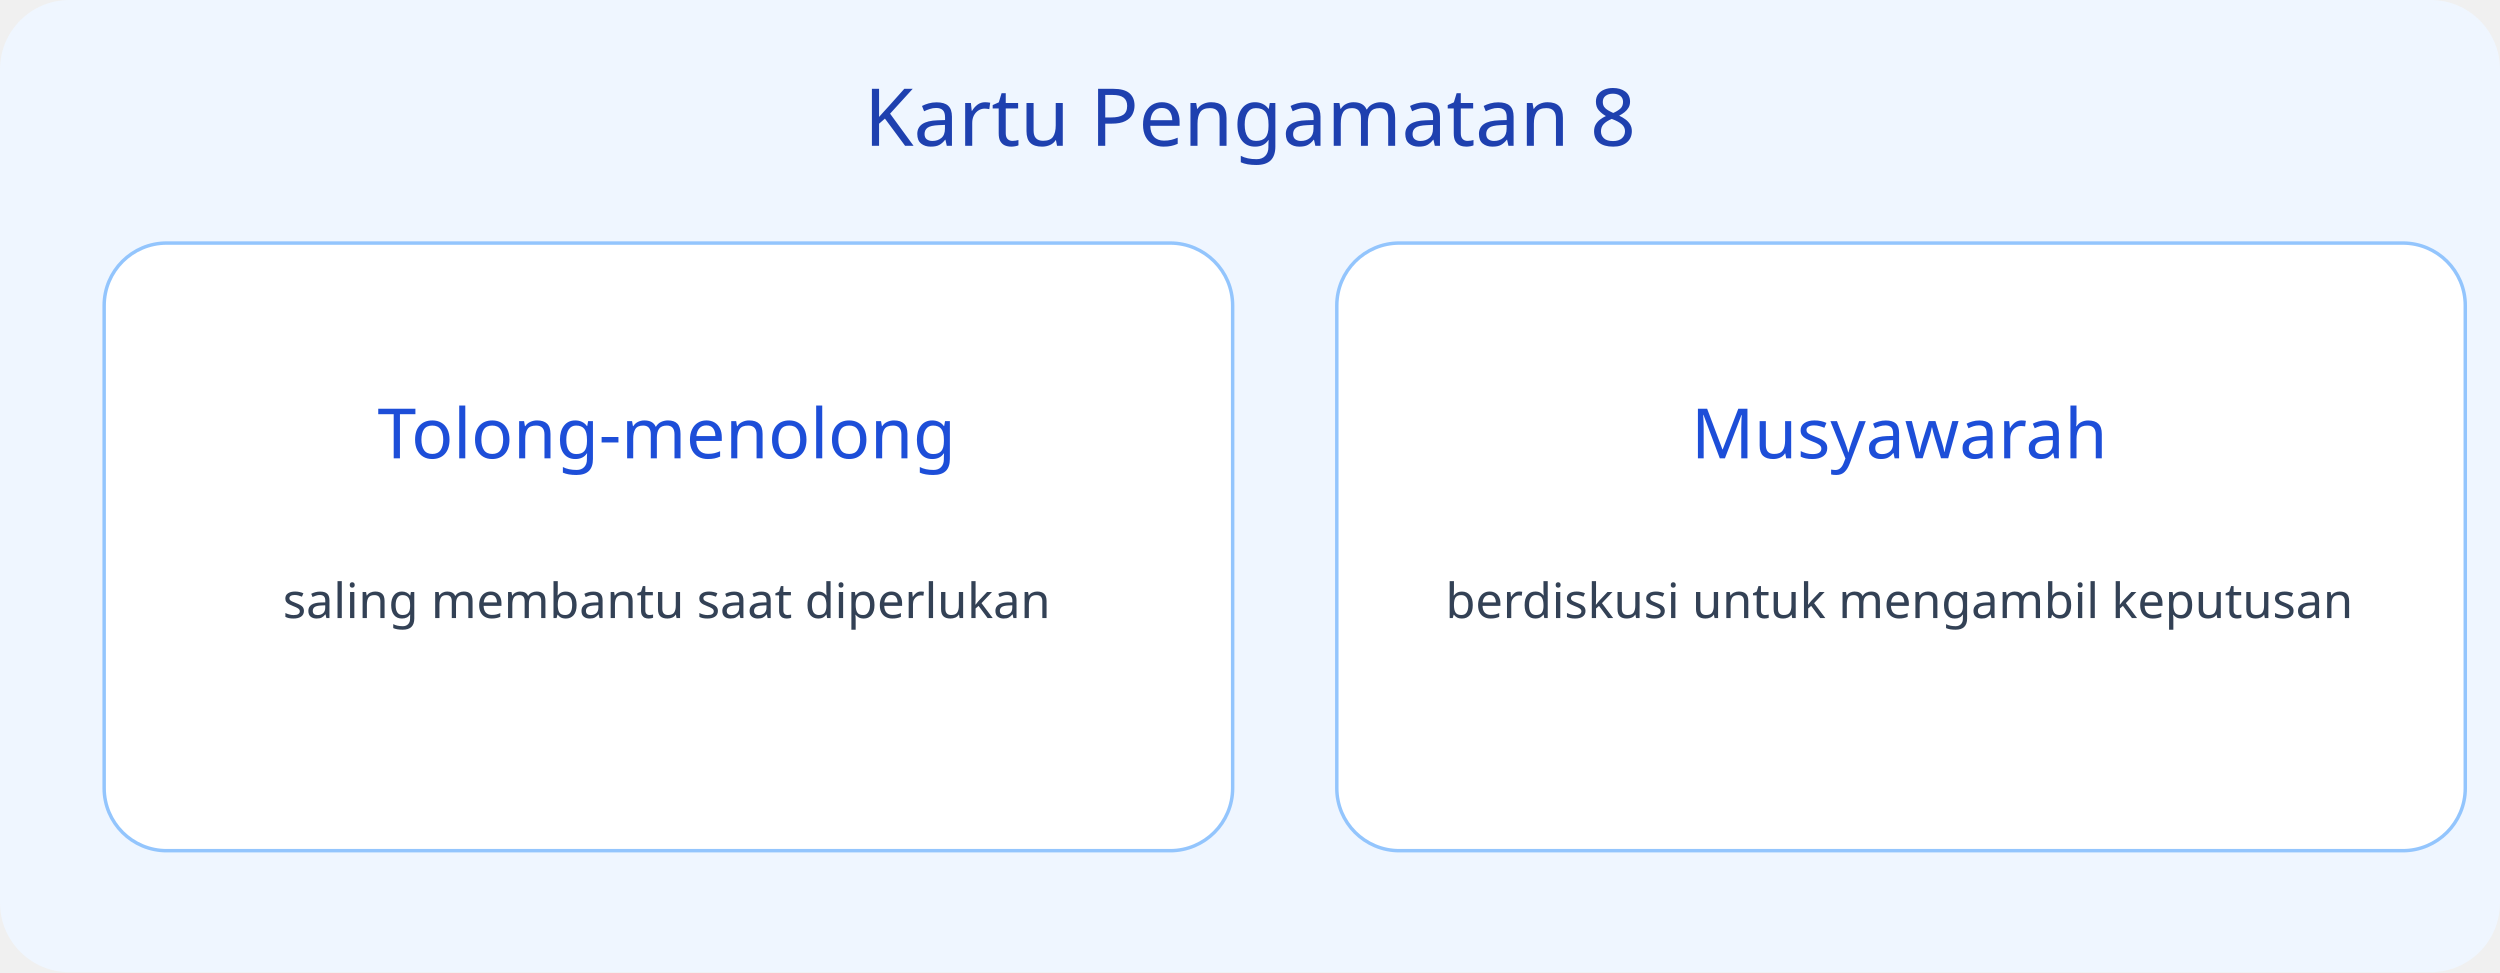
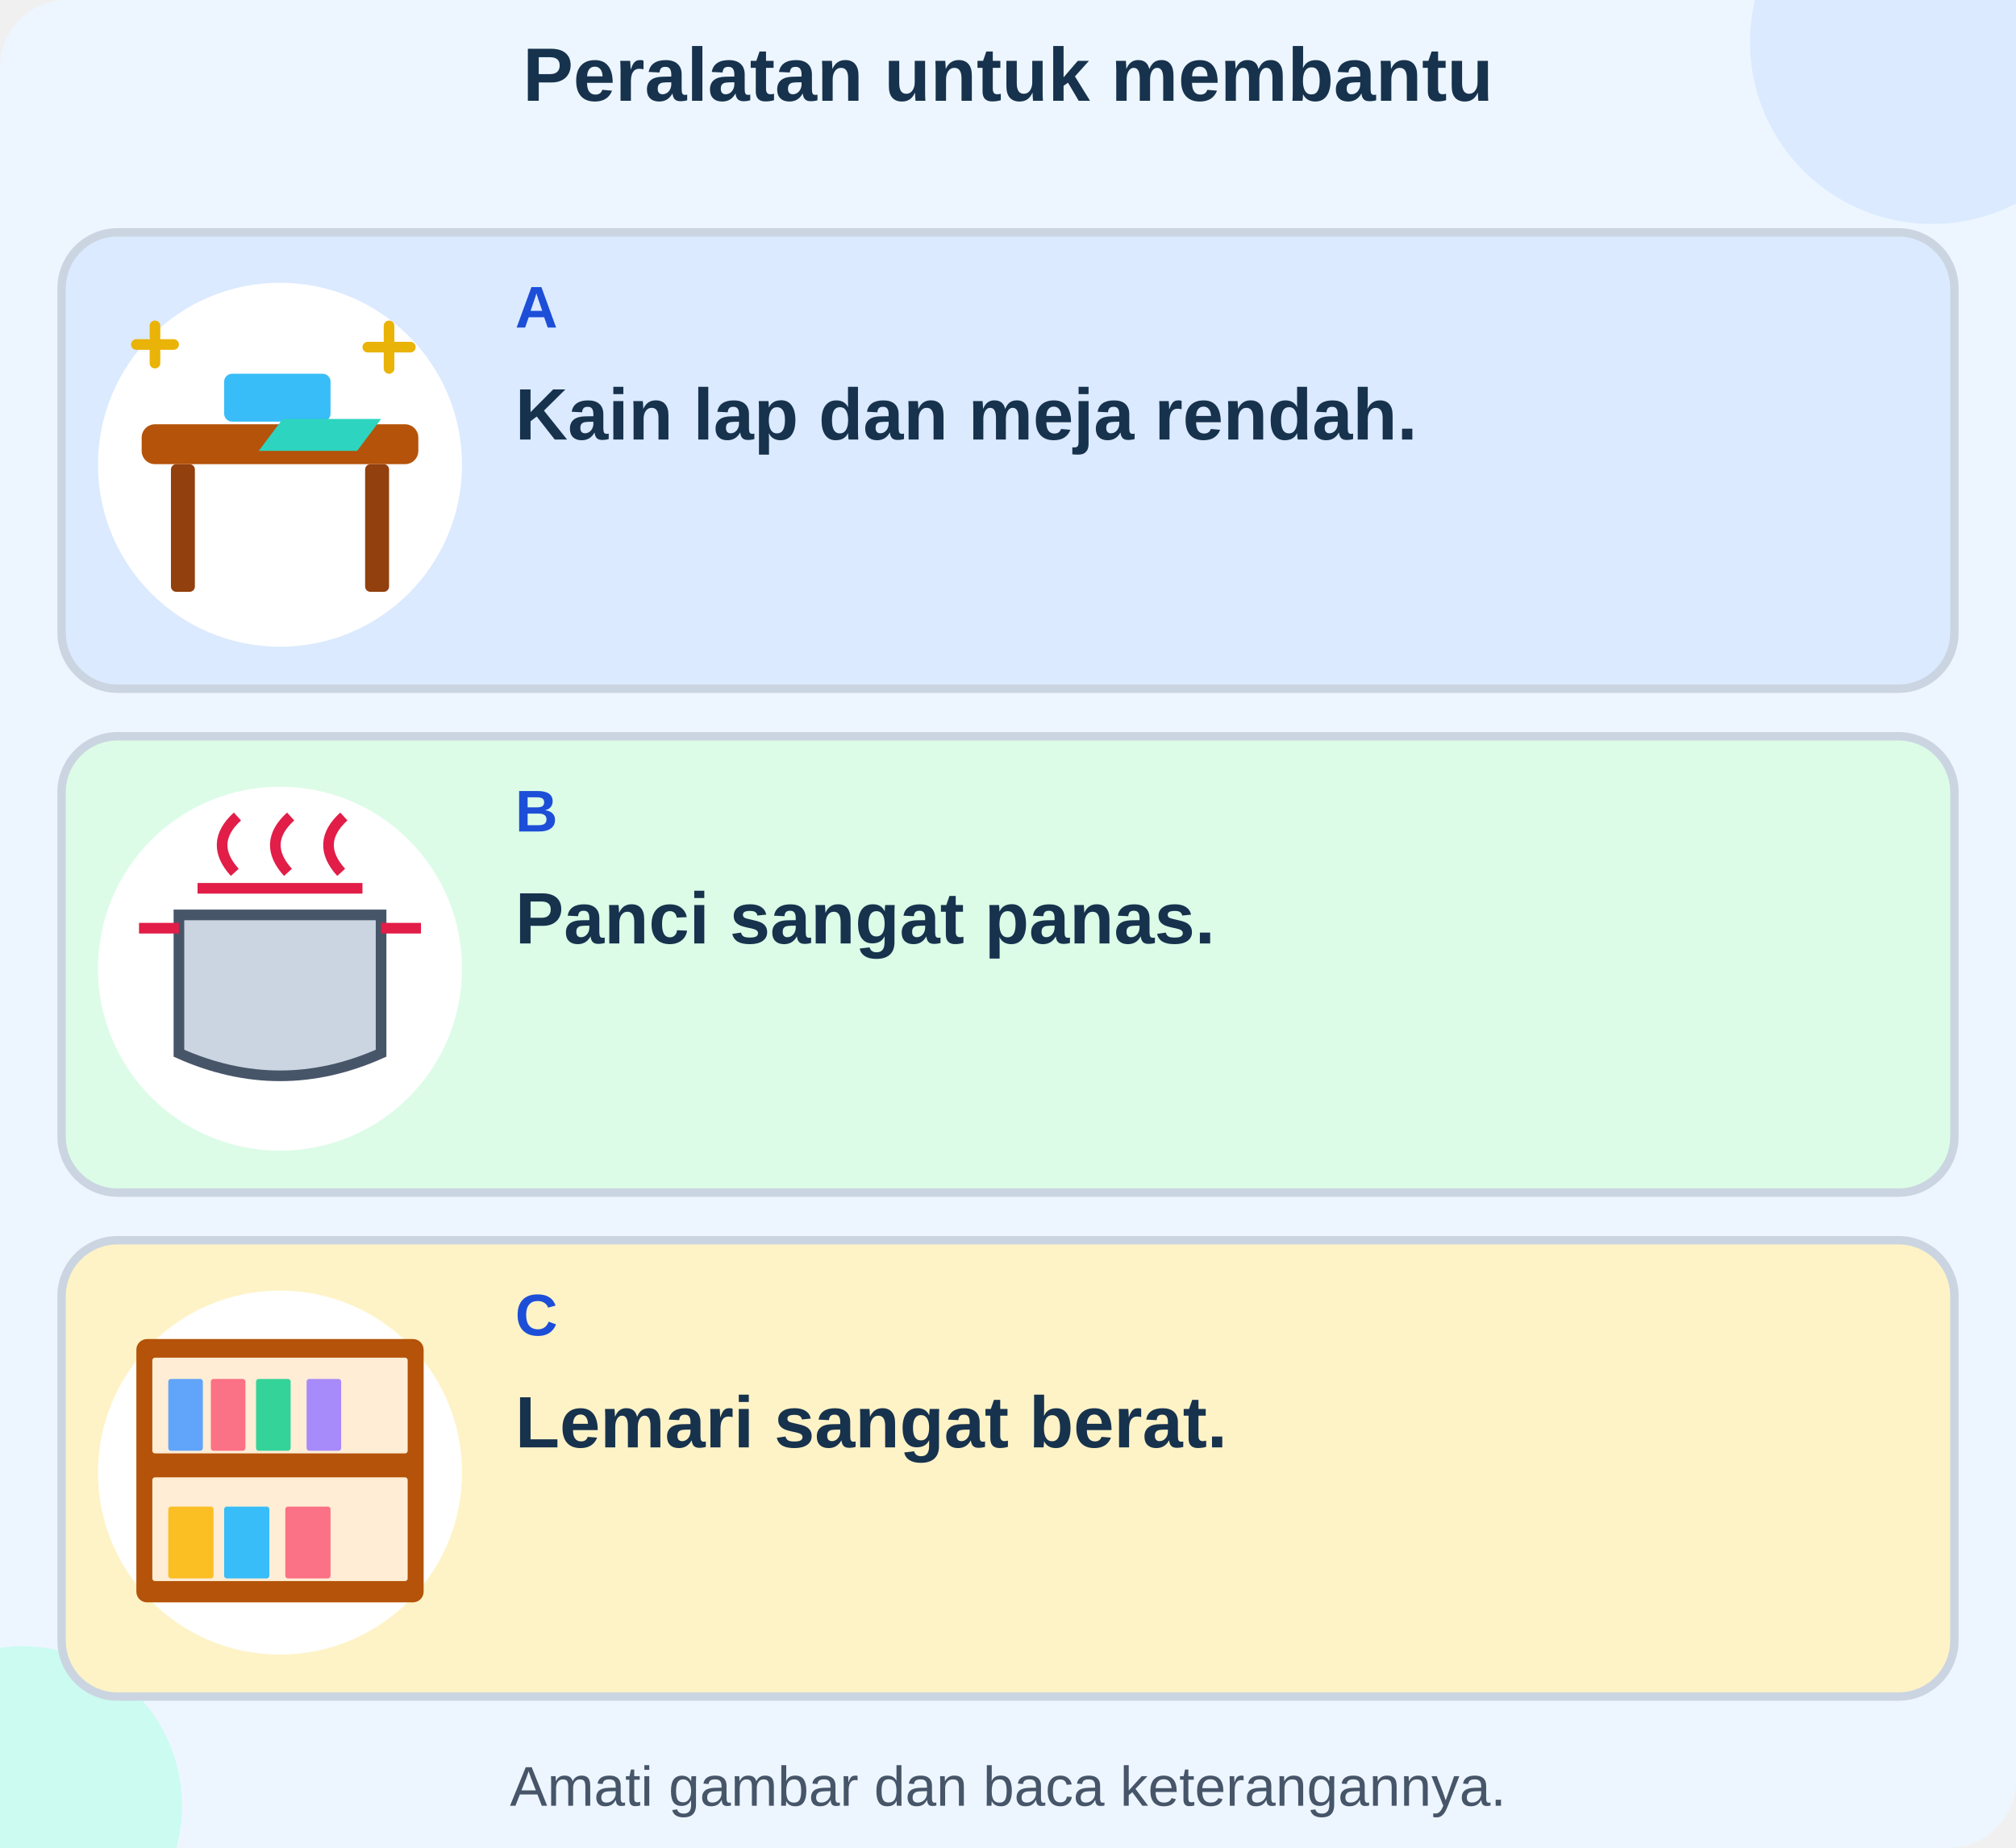
- <svg xmlns="http://www.w3.org/2000/svg" viewBox="0 0 720 280">
-   <rect width="720" height="280" rx="20" fill="#eff6ff" />
-   <text x="360" y="42" font-size="23" text-anchor="middle" font-family="sans-serif" fill="#1e40af">Kartu Pengamatan 8</text>
-   <rect x="30" y="70" width="325" height="175" rx="18" fill="white" stroke="#93c5fd" />
-   <text x="192" y="132" font-size="20" text-anchor="middle" font-family="sans-serif" fill="#1d4ed8">Tolong-menolong</text>
-   <text x="192" y="178" font-size="14" text-anchor="middle" font-family="sans-serif" fill="#334155">saling membantu saat diperlukan</text>
-   <rect x="385" y="70" width="325" height="175" rx="18" fill="white" stroke="#93c5fd" />
-   <text x="547" y="132" font-size="20" text-anchor="middle" font-family="sans-serif" fill="#1d4ed8">Musyawarah</text>
-   <text x="547" y="178" font-size="14" text-anchor="middle" font-family="sans-serif" fill="#334155">berdiskusi untuk mengambil keputusan</text>
+ <svg xmlns="http://www.w3.org/2000/svg" viewBox="0 0 720 660" role="img" aria-labelledby="title desc">
+   <g font-family="Arial, sans-serif">
+     <rect x="0" y="0" width="720" height="660" rx="24" fill="#edf6ff" stroke="none" stroke-width="3" />
+     <circle cx="690" cy="15" r="65" fill="#dbeafe" />
+     <circle cx="8" cy="645" r="57" fill="#ccfbf1" />
+     <text x="360" y="36" font-size="27" fill="#17324d" text-anchor="middle" font-weight="750">Peralatan untuk membantu</text>
+     <rect x="22" y="83" width="676" height="163" rx="20" fill="#dbeafe" stroke="#cbd5e1" stroke-width="3" />
+     <circle cx="100" cy="166" r="65" fill="white" />
+     <g transform="translate(43 105) scale(.95)">
+       <rect x="8" y="49" width="104" height="15" rx="5" fill="#b45309" stroke="none" stroke-width="3" />
+       <rect x="19" y="64" width="9" height="48" rx="2" fill="#92400e" stroke="none" stroke-width="3" />
+       <rect x="92" y="64" width="9" height="48" rx="2" fill="#92400e" stroke="none" stroke-width="3" />
+       <rect x="39" y="30" width="40" height="18" rx="3" fill="#38bdf8" stroke="none" stroke-width="3" />
+       <polygon points="61,47 98,47 89,59 52,59" fill="#2dd4bf" stroke="none" stroke-width="3" />
+       <path d="M13 12 L13 26 M6 19 L20 19 M101 12 L101 28 M93 20 L109 20" fill="none" stroke="#eab308" stroke-width="4" stroke-linecap="round" stroke-linejoin="round" />
+     </g>
+     <text x="184" y="117" font-size="21" fill="#1d4ed8" text-anchor="start" font-weight="750">A</text>
+     <text x="184" y="157" font-size="26" fill="#17324d" text-anchor="start" font-weight="600">Kain lap dan meja rendah.</text>
+     <rect x="22" y="263" width="676" height="163" rx="20" fill="#dcfce7" stroke="#cbd5e1" stroke-width="3" />
+     <circle cx="100" cy="346" r="65" fill="white" />
+     <g transform="translate(43 285) scale(.95)">
+       <path d="M22 44H98V96Q60 113 22 96Z" fill="#cbd5e1" stroke="#475569" stroke-width="4" />
+       <path d="M7 49H22M98 49H113M29 34H91M43 28Q33 17 44 7M63 28Q53 17 64 7M83 28Q73 17 84 7" fill="none" stroke="#e11d48" stroke-width="4" />
+     </g>
+     <text x="184" y="297" font-size="21" fill="#1d4ed8" text-anchor="start" font-weight="750">B</text>
+     <text x="184" y="337" font-size="26" fill="#17324d" text-anchor="start" font-weight="600">Panci sangat panas.</text>
+     <rect x="22" y="443" width="676" height="163" rx="20" fill="#fef3c7" stroke="#cbd5e1" stroke-width="3" />
+     <circle cx="100" cy="526" r="65" fill="white" />
+     <g transform="translate(43 465) scale(.95)">
+       <rect x="6" y="14" width="108" height="99" rx="4" fill="#b45309" stroke="none" stroke-width="3" />
+       <rect x="12" y="21" width="96" height="36" rx="1" fill="#ffedd5" stroke="none" stroke-width="3" />
+       <rect x="12" y="66" width="96" height="39" rx="1" fill="#ffedd5" stroke="none" stroke-width="3" />
+       <rect x="18" y="29" width="13" height="27" rx="1" fill="#60a5fa" stroke="none" stroke-width="3" />
+       <rect x="34" y="29" width="13" height="27" rx="1" fill="#fb7185" stroke="none" stroke-width="3" />
+       <rect x="51" y="29" width="13" height="27" rx="1" fill="#34d399" stroke="none" stroke-width="3" />
+       <rect x="70" y="29" width="13" height="27" rx="1" fill="#a78bfa" stroke="none" stroke-width="3" />
+       <rect x="18" y="77" width="17" height="27" rx="1" fill="#fbbf24" stroke="none" stroke-width="3" />
+       <rect x="39" y="77" width="17" height="27" rx="1" fill="#38bdf8" stroke="none" stroke-width="3" />
+       <rect x="62" y="77" width="17" height="27" rx="1" fill="#fb7185" stroke="none" stroke-width="3" />
+     </g>
+     <text x="184" y="477" font-size="21" fill="#1d4ed8" text-anchor="start" font-weight="750">C</text>
+     <text x="184" y="517" font-size="26" fill="#17324d" text-anchor="start" font-weight="600">Lemari sangat berat.</text>
+     <text x="360" y="645" font-size="20" fill="#475569" text-anchor="middle" font-weight="500">Amati gambar dan baca keterangannya.</text>
+   </g>
</svg>
